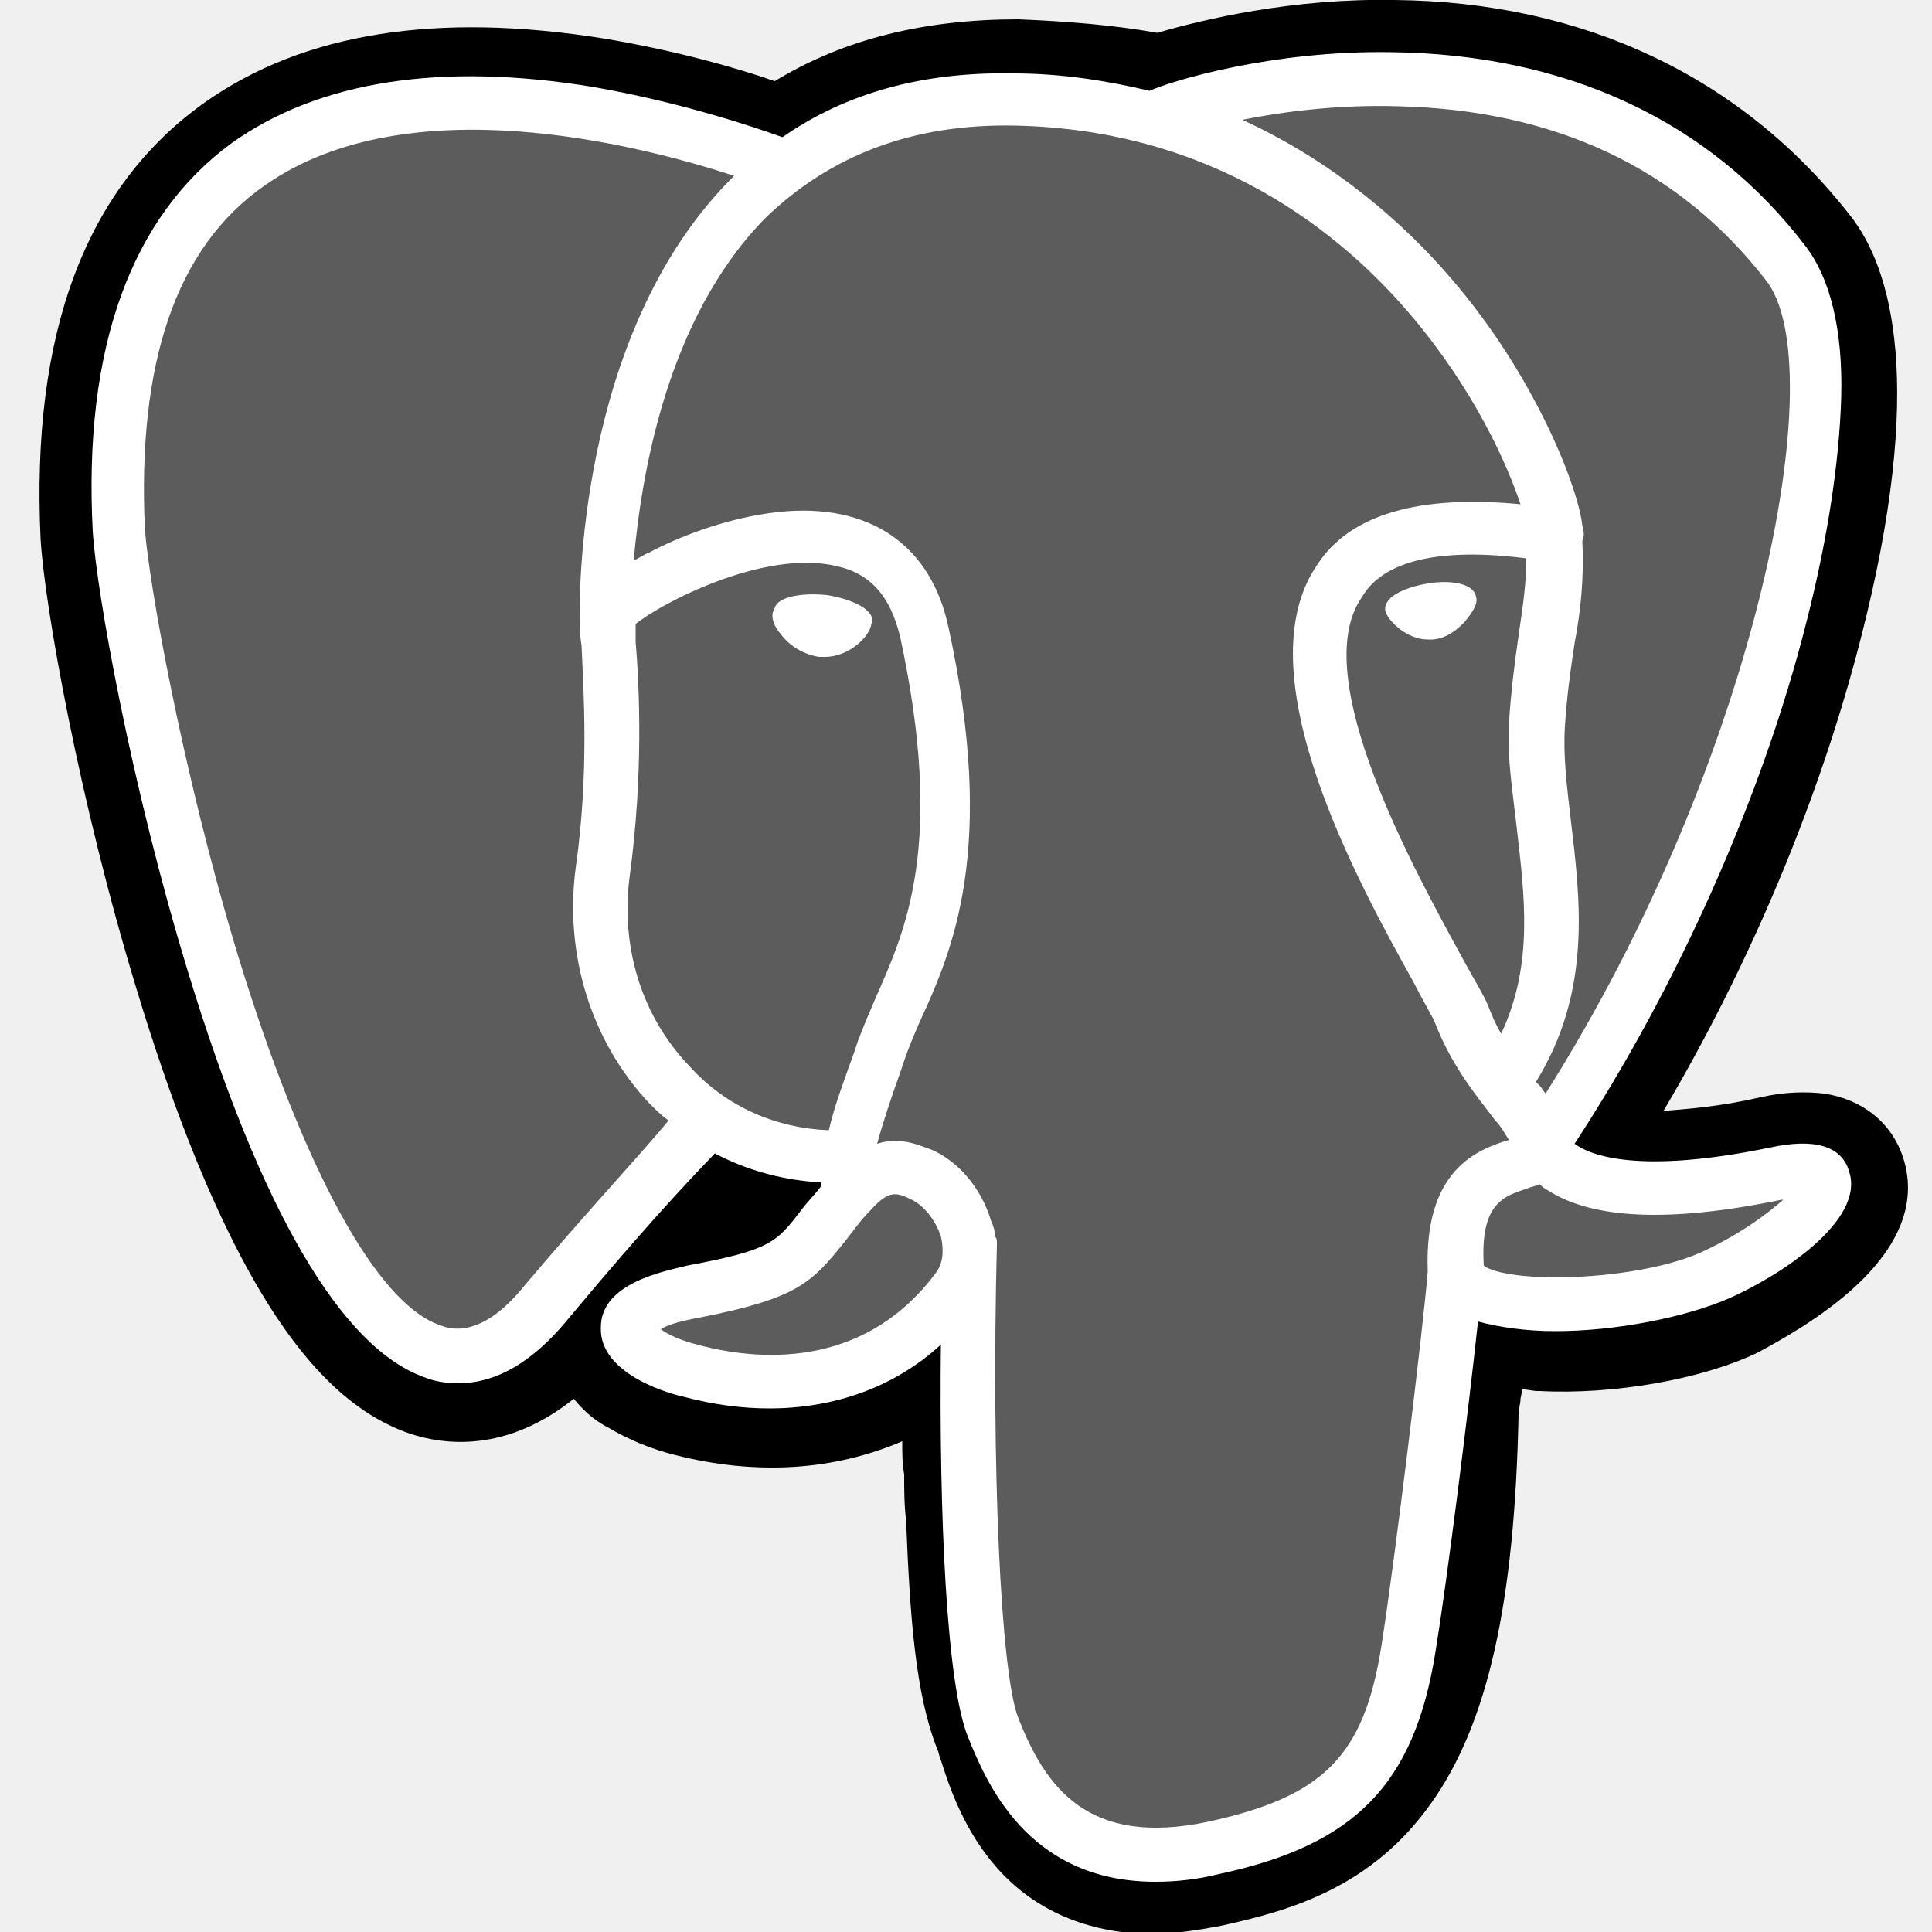
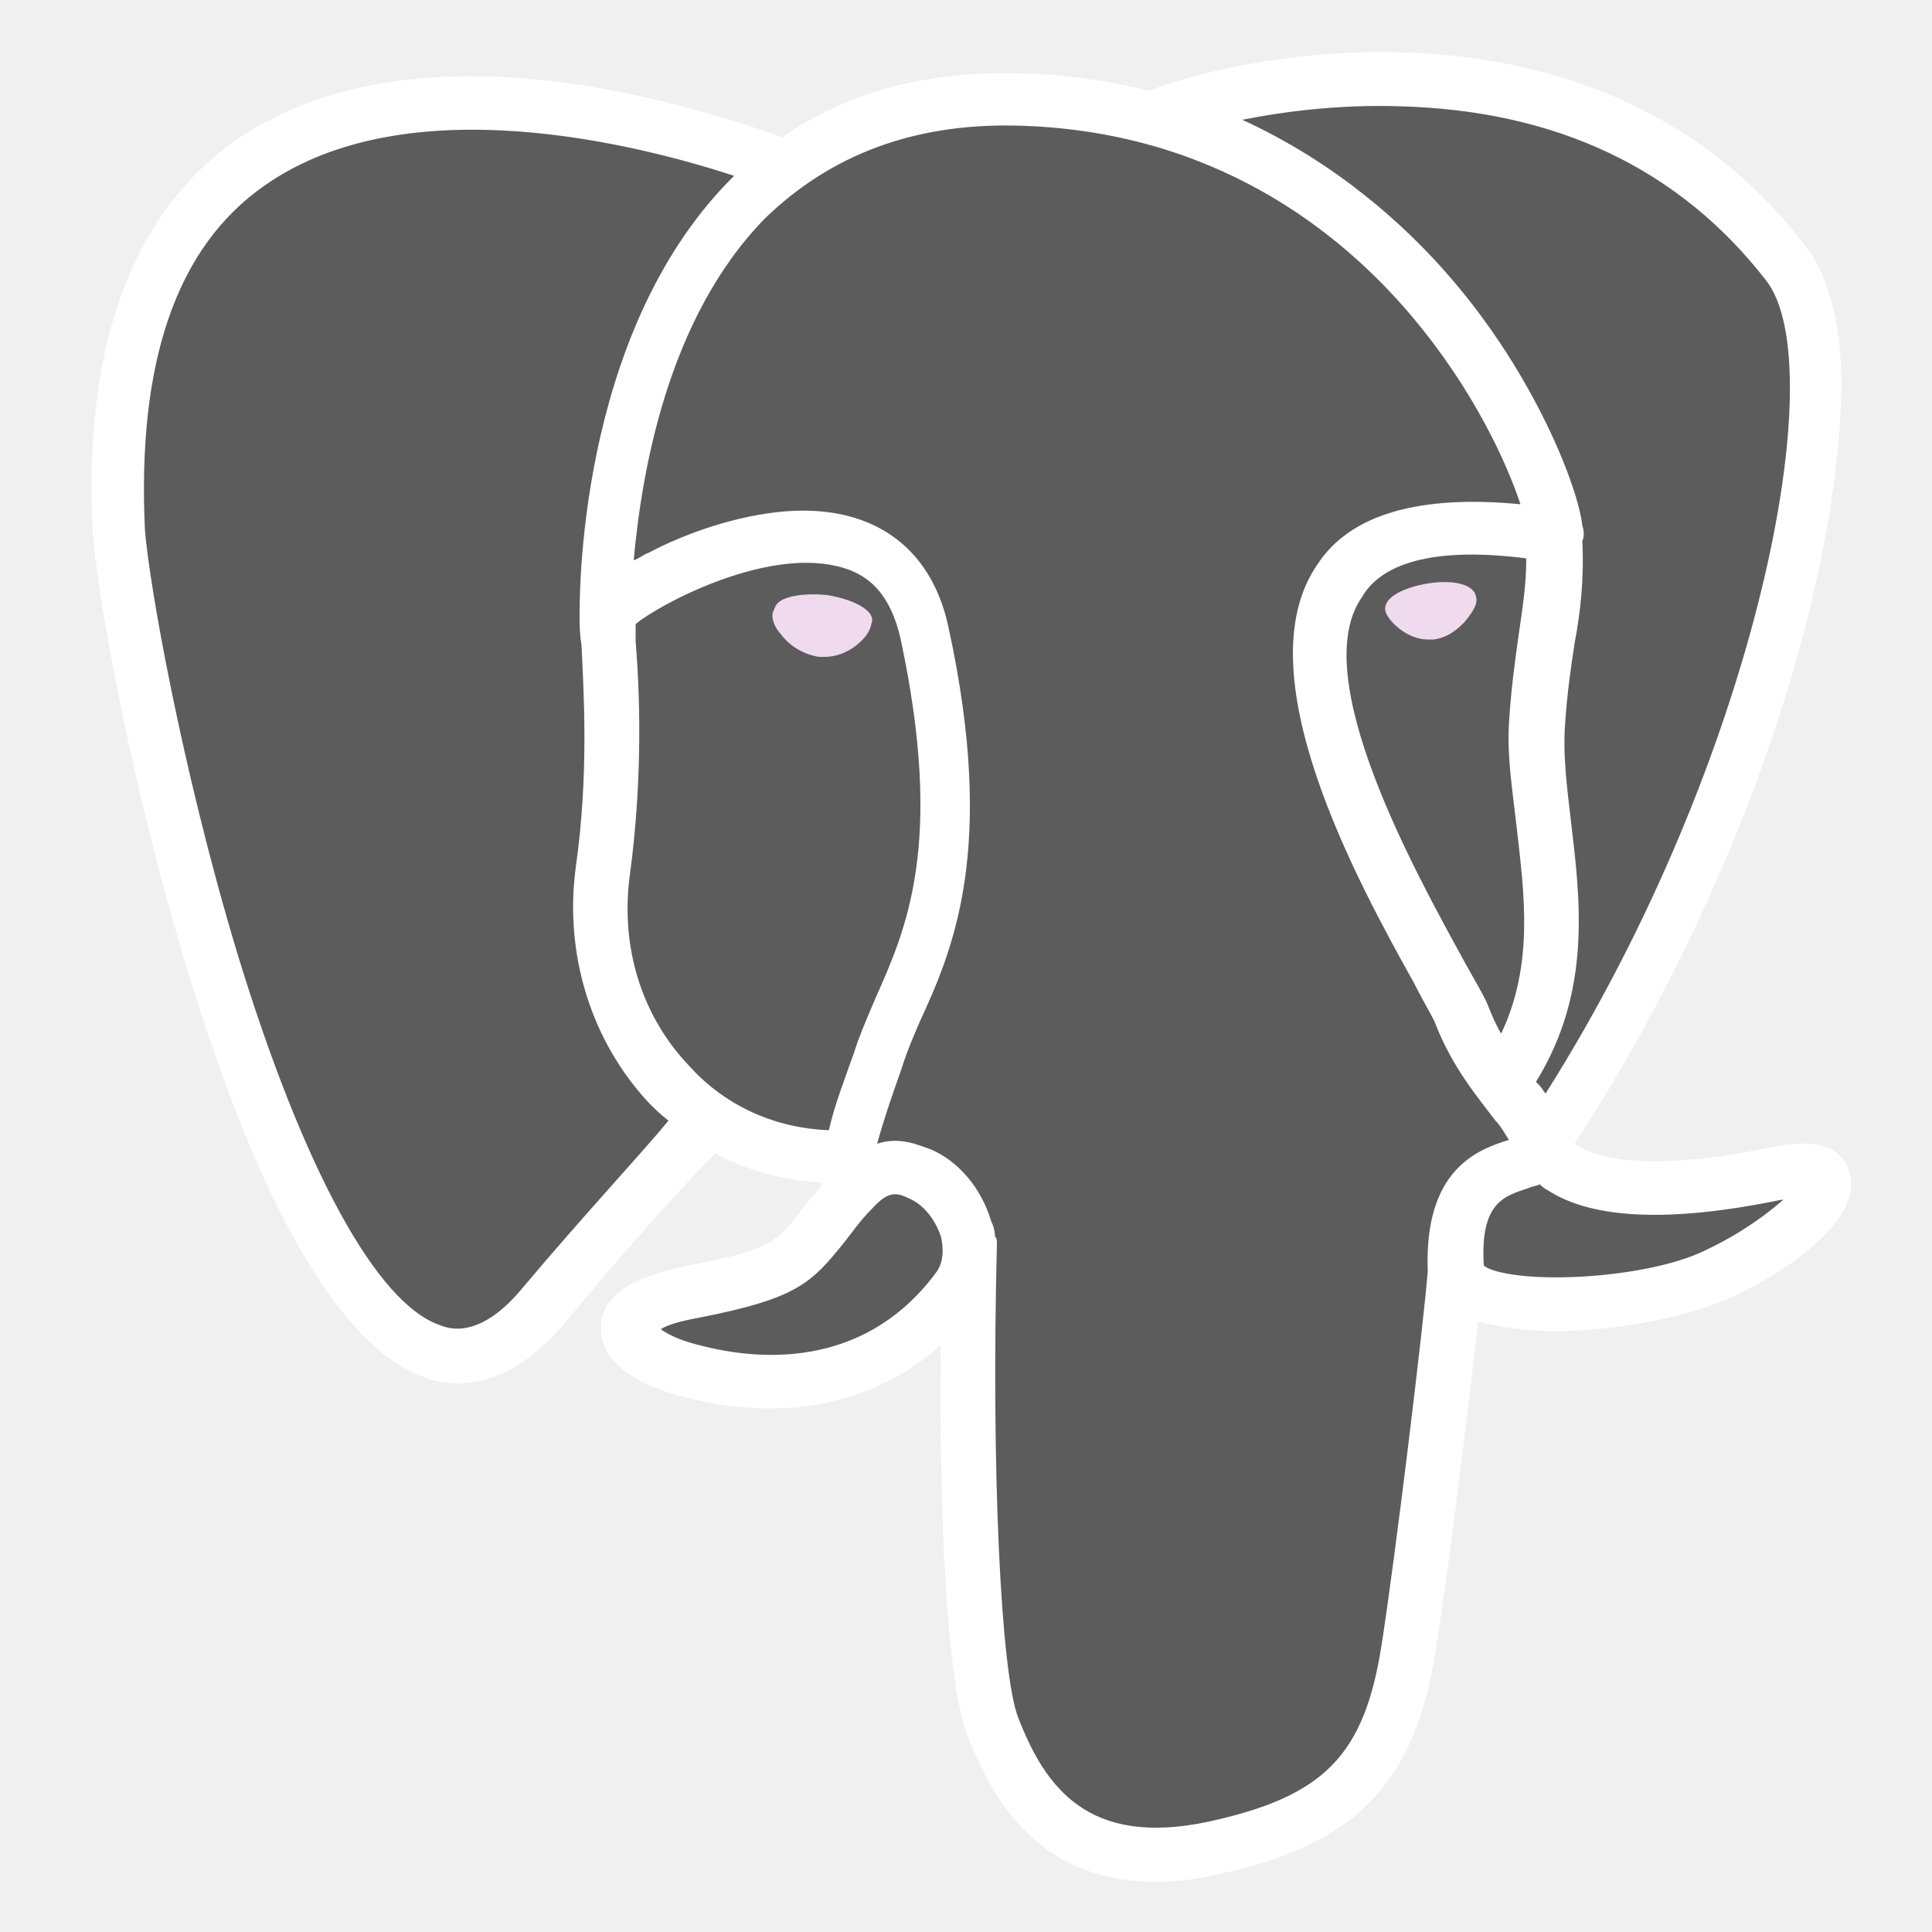
<svg xmlns="http://www.w3.org/2000/svg" fill="none" viewBox="0 0 100 100">
  <g clip-path="url(#a)">
-     <path fill="#000" d="M98.5 59.9c-.6-1.8-2.1-3-4.1-3.3-.9-.1-2-.1-3.3.2-2.2.5-3.8.6-5 .7 4.5-7.6 8.1-16.2 10.2-24.4 3.4-13.2 1.6-19.2-.5-21.9C90.2 4 82 .1 72.2 0c-5.3-.1-9.9 1-12.3 1.7-2.2-.4-4.7-.6-7.2-.7-4.8 0-9 1-12.6 3.2-2-.7-5.2-1.6-8.8-2.2Q18.25-.1 10.6 5.3c-6.2 4.4-9 12-8.5 22.6.2 3.4 2 13.6 5 23.4q2.55 8.4 5.4 13.8c2.7 5.1 5.5 8 8.7 9.1 1.8.6 5 1 8.5-1.8.4.5 1 1.1 1.8 1.5 1 .6 2.2 1.1 3.4 1.4 4.3 1.1 8.3.8 11.8-.7 0 .6 0 1.2.1 1.7 0 .8 0 1.6.1 2.4.2 5.1.5 9 1.6 11.8.1.2.1.4.2.6.5 1.6 1.4 4.2 3.5 6.2 2.2 2.1 5 2.8 7.4 2.8 1.2 0 2.4-.2 3.5-.4 3.7-.8 7.9-2 11-6.4 2.9-4.1 4.3-10.3 4.5-20.1 0-.3.1-.5.1-.8l.1-.5.7.1h.2c3.8.2 8.4-.6 11.3-2 2-1.1 9.2-4.9 7.5-10.1" />
+     <path fill="#none" d="M98.5 59.9c-.6-1.8-2.1-3-4.1-3.3-.9-.1-2-.1-3.3.2-2.2.5-3.8.6-5 .7 4.5-7.6 8.1-16.2 10.2-24.4 3.4-13.2 1.6-19.2-.5-21.9C90.2 4 82 .1 72.2 0c-5.3-.1-9.9 1-12.3 1.7-2.2-.4-4.7-.6-7.2-.7-4.8 0-9 1-12.6 3.2-2-.7-5.2-1.6-8.8-2.2Q18.25-.1 10.6 5.3c-6.2 4.4-9 12-8.5 22.6.2 3.4 2 13.6 5 23.4q2.55 8.4 5.4 13.8c2.7 5.1 5.5 8 8.7 9.1 1.8.6 5 1 8.5-1.8.4.5 1 1.1 1.8 1.5 1 .6 2.2 1.1 3.4 1.4 4.3 1.1 8.3.8 11.8-.7 0 .6 0 1.2.1 1.7 0 .8 0 1.6.1 2.4.2 5.1.5 9 1.6 11.8.1.2.1.4.2.6.5 1.6 1.4 4.2 3.5 6.2 2.2 2.1 5 2.8 7.4 2.8 1.2 0 2.4-.2 3.5-.4 3.7-.8 7.9-2 11-6.4 2.9-4.1 4.3-10.3 4.5-20.1 0-.3.1-.5.1-.8l.1-.5.7.1h.2c3.8.2 8.4-.6 11.3-2 2-1.1 9.2-4.9 7.5-10.1" />
    <path fill="#5C5C5C" d="M92 60.9c-11.3 2.3-12-1.5-12-1.5 11.9-17.7 16.9-40.2 12.6-45.7-11.7-15-32-7.9-32.3-7.7h-.1c-2.2-.5-4.7-.7-7.5-.8-5.1-.1-9 1.3-11.9 3.6 0 0-36.1-14.9-34.5 18.8.4 7.2 10.3 54.3 22.1 40 4.3-5.2 8.5-9.6 8.5-9.6 2.1 1.4 4.5 2.1 7.1 1.8l.2-.2c-.1.6 0 1.3.1 2-3 3.4-2.1 4-8.2 5.3s-2.5 3.5-.2 4.1c2.9.7 9.5 1.7 13.9-4.5l-.2.7c1.2 1 2 6.2 1.9 11s-.2 8.1.7 10.6c.9 2.6 1.9 8.3 9.9 6.6C68.8 94 72.2 90.2 72.7 84c.3-4.4 1.1-3.8 1.2-7.7l.6-1.9c.7-6 .1-7.9 4.2-7l1 .1c3 .1 7-.5 9.3-1.6 5-2.1 7.9-6 3-5" />
-     <path fill="#fff" d="M42.8 30.8c-1-.1-1.9 0-2.4.3-.3.2-.3.4-.4.6-.1.4.2.9.4 1.1.5.7 1.3 1.1 2 1.2h.3c1.2 0 2.3-1 2.4-1.7.3-.7-1-1.3-2.3-1.5m33.6.1c-.1-.7-1.3-.9-2.5-.7s-2.3.7-2.2 1.4c.1.5 1.1 1.5 2.2 1.5h.3c.8-.1 1.3-.6 1.6-.9.5-.6.7-1 .6-1.3" />
+     <path fill="#f0dbee" d="M42.8 30.8c-1-.1-1.9 0-2.4.3-.3.2-.3.4-.4.6-.1.4.2.9.4 1.1.5.7 1.3 1.1 2 1.2h.3c1.2 0 2.3-1 2.4-1.7.3-.7-1-1.3-2.3-1.5m33.6.1c-.1-.7-1.3-.9-2.5-.7s-2.3.7-2.2 1.4c.1.5 1.1 1.5 2.2 1.5h.3c.8-.1 1.3-.6 1.6-.9.5-.6.7-1 .6-1.3" />
    <path fill="#fff" d="M95.7 60.6c-.4-1.3-1.8-1.7-4.1-1.2-6.8 1.4-9.3.4-10.1-.2 5.3-8.1 9.7-17.9 12-27 1.1-4.3 1.7-8.3 1.8-11.6.1-3.6-.6-6.2-1.8-7.8C88.5 6.2 81 2.8 72 2.7c-6.2-.1-11.4 1.5-12.5 2-2.1-.5-4.5-.9-7-.9q-7.05-.15-12 3.3c-1.4-.5-5.2-1.8-9.8-2.6-7.9-1.3-14.2-.3-18.7 2.9C6.8 11.2 4.3 18 4.8 27.5c.2 3.2 2 13.2 4.9 22.7 3.8 12.5 8 19.6 12.3 21.1.5.2 1.1.3 1.7.3 1.6 0 3.5-.7 5.6-3.2 2.5-3 5-5.9 7.7-8.7 1.7.9 3.6 1.4 5.5 1.5v.2c-.3.4-.7.8-1 1.2-1.3 1.7-1.6 2.1-5.9 2.9-1.2.3-4.5.9-4.5 3.2-.1 2.5 3.8 3.5 4.3 3.6 1.5.4 3 .6 4.4.6 3.4 0 6.5-1.1 8.9-3.3-.1 8.9.3 17.6 1.4 20.3.9 2.2 3 7.5 9.7 7.5 1 0 2.1-.1 3.3-.4 7-1.5 10.1-4.6 11.2-11.5.6-3.7 1.7-12.4 2.2-17.1 1.1.3 2.5.5 4 .5 3.1 0 6.7-.7 9-1.7 2.5-1.1 7.1-4 6.2-6.6M79 28.9c0 1.4-.2 2.6-.4 4s-.4 2.9-.5 4.6.2 3.5.4 5.3c.4 3.5.9 7.1-.8 10.7-.3-.5-.5-1-.7-1.5s-.7-1.3-1.3-2.4c-2.4-4.4-8.1-14.6-5.2-18.7.8-1.4 3-2.7 8.5-2M72.4 5.5c8.1.2 14.5 3.2 19 9 3.5 4.4-.4 24.7-11.4 42.1-.1-.1-.2-.3-.3-.4l-.2-.2c2.9-4.7 2.3-9.4 1.8-13.6-.2-1.7-.4-3.3-.3-4.8.1-1.6.3-3 .5-4.3.3-1.6.5-3.3.4-5.3.1-.2.1-.5 0-.8-.2-1.9-2.4-7.7-6.8-12.8-2.4-2.8-6-6-10.8-8.2 2-.4 4.9-.8 8.1-.7M27.1 66.6c-2.2 2.7-3.8 2.2-4.3 2-3.3-1.1-7.1-8.1-10.5-19.2-2.9-9.6-4.6-19.3-4.8-22-.4-8.6 1.6-14.6 6.2-17.8 7.4-5.2 19.4-2.1 24.3-.5l-.2.2C29.8 17.4 30 31.2 30 32c0 .3 0 .8.1 1.4.1 2.3.4 6.6-.3 11.5-.6 4.5.8 9 3.8 12.2.3.3.6.6 1 .9-1.3 1.6-4.3 4.8-7.5 8.6m8.6-11.4c-2.5-2.6-3.6-6.2-3.1-9.9.7-5.2.5-9.7.3-12.1v-.9c1.2-1 6.6-3.9 10.4-3 1.8.4 2.8 1.6 3.3 3.7 2.3 10.7.3 15.1-1.3 18.7-.3.7-.6 1.4-.9 2.2l-.2.6c-.5 1.4-1 2.7-1.3 4-2.7-.1-5.3-1.2-7.2-3.3m.4 14.4c-.8-.2-1.5-.5-1.9-.8.3-.2.9-.4 2-.6 5.1-1 5.8-1.8 7.5-3.9.4-.5.8-1.1 1.4-1.7.9-1 1.3-.9 2.1-.5.6.3 1.2 1 1.5 1.9.1.4.2 1.2-.2 1.8-3.5 4.8-8.7 4.8-12.4 3.8m26.4 24.7c-6.2 1.3-8.4-1.8-9.8-5.4-.9-2.3-1.4-12.9-1.1-24.5 0-.2 0-.3-.1-.4 0-.3-.1-.6-.2-.8-.5-1.7-1.7-3.1-3.1-3.7-.6-.2-1.6-.7-2.8-.3.3-1.1.7-2.3 1.2-3.7l.2-.6c.2-.6.5-1.3.8-2 1.7-3.7 4-8.9 1.5-20.4-.9-4.3-4.1-6.5-8.8-6-2.8.3-5.4 1.4-6.7 2.1-.3.1-.5.3-.8.4.4-4.4 1.7-12.5 6.8-17.7q5.1-4.95 12.9-4.8c10.3.2 16.9 5.5 20.6 9.9 3.2 3.8 4.9 7.6 5.6 9.7-5.2-.5-8.8.5-10.5 3.1-3.9 5.6 2.1 16.5 5 21.7.5 1 1 1.8 1.1 2.1.9 2.3 2.2 3.8 3.1 5 .3.3.5.7.7 1-1.6.5-4.4 1.5-4.2 6.8-.2 2.6-1.7 15-2.4 19.4-.9 5.7-3 7.8-9 9.1m25.8-29.6c-1.6.8-4.3 1.3-6.9 1.4-2.8.1-4.3-.3-4.6-.6-.2-3.3 1.1-3.6 2.3-4 .2-.1.4-.1.6-.2.1.1.2.2.4.3 2.3 1.5 6.3 1.7 12.1.5h.1c-.8.7-2.1 1.7-4 2.6" />
  </g>
  <defs>
    <clipPath id="a">
      <path fill="#fff" d="M0 0h100v100H0z" />
    </clipPath>
  </defs>
</svg>
